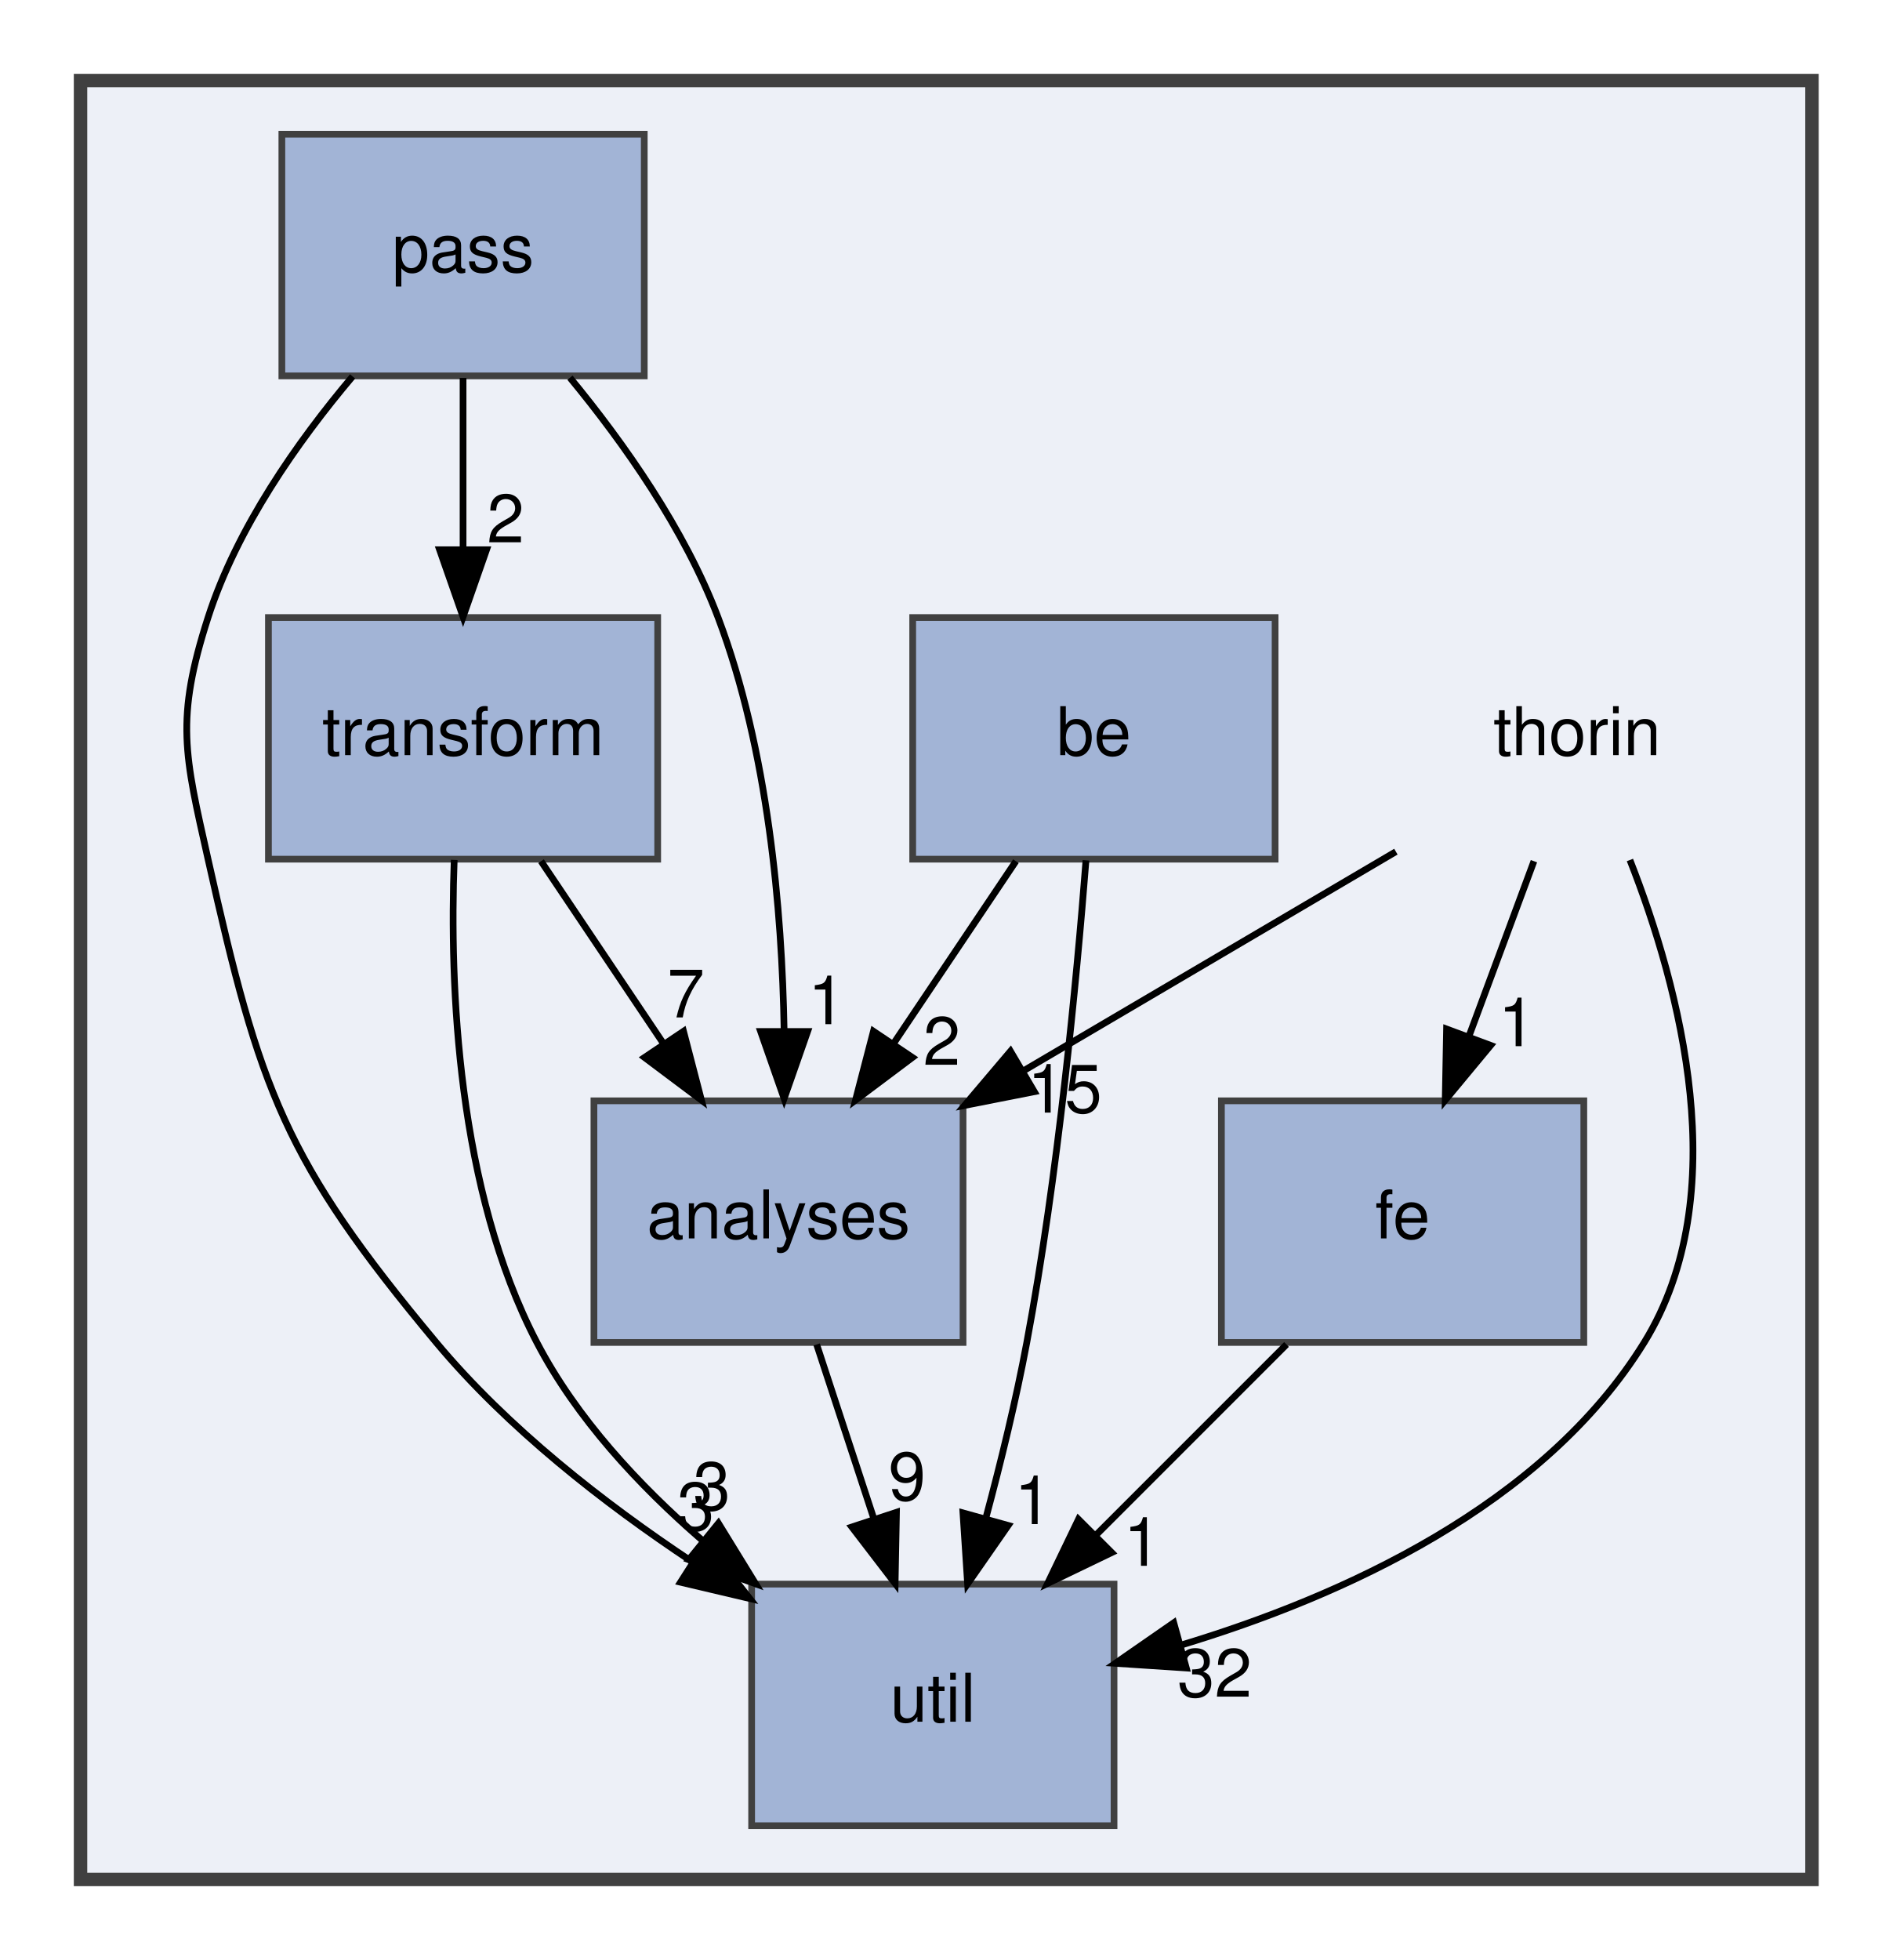
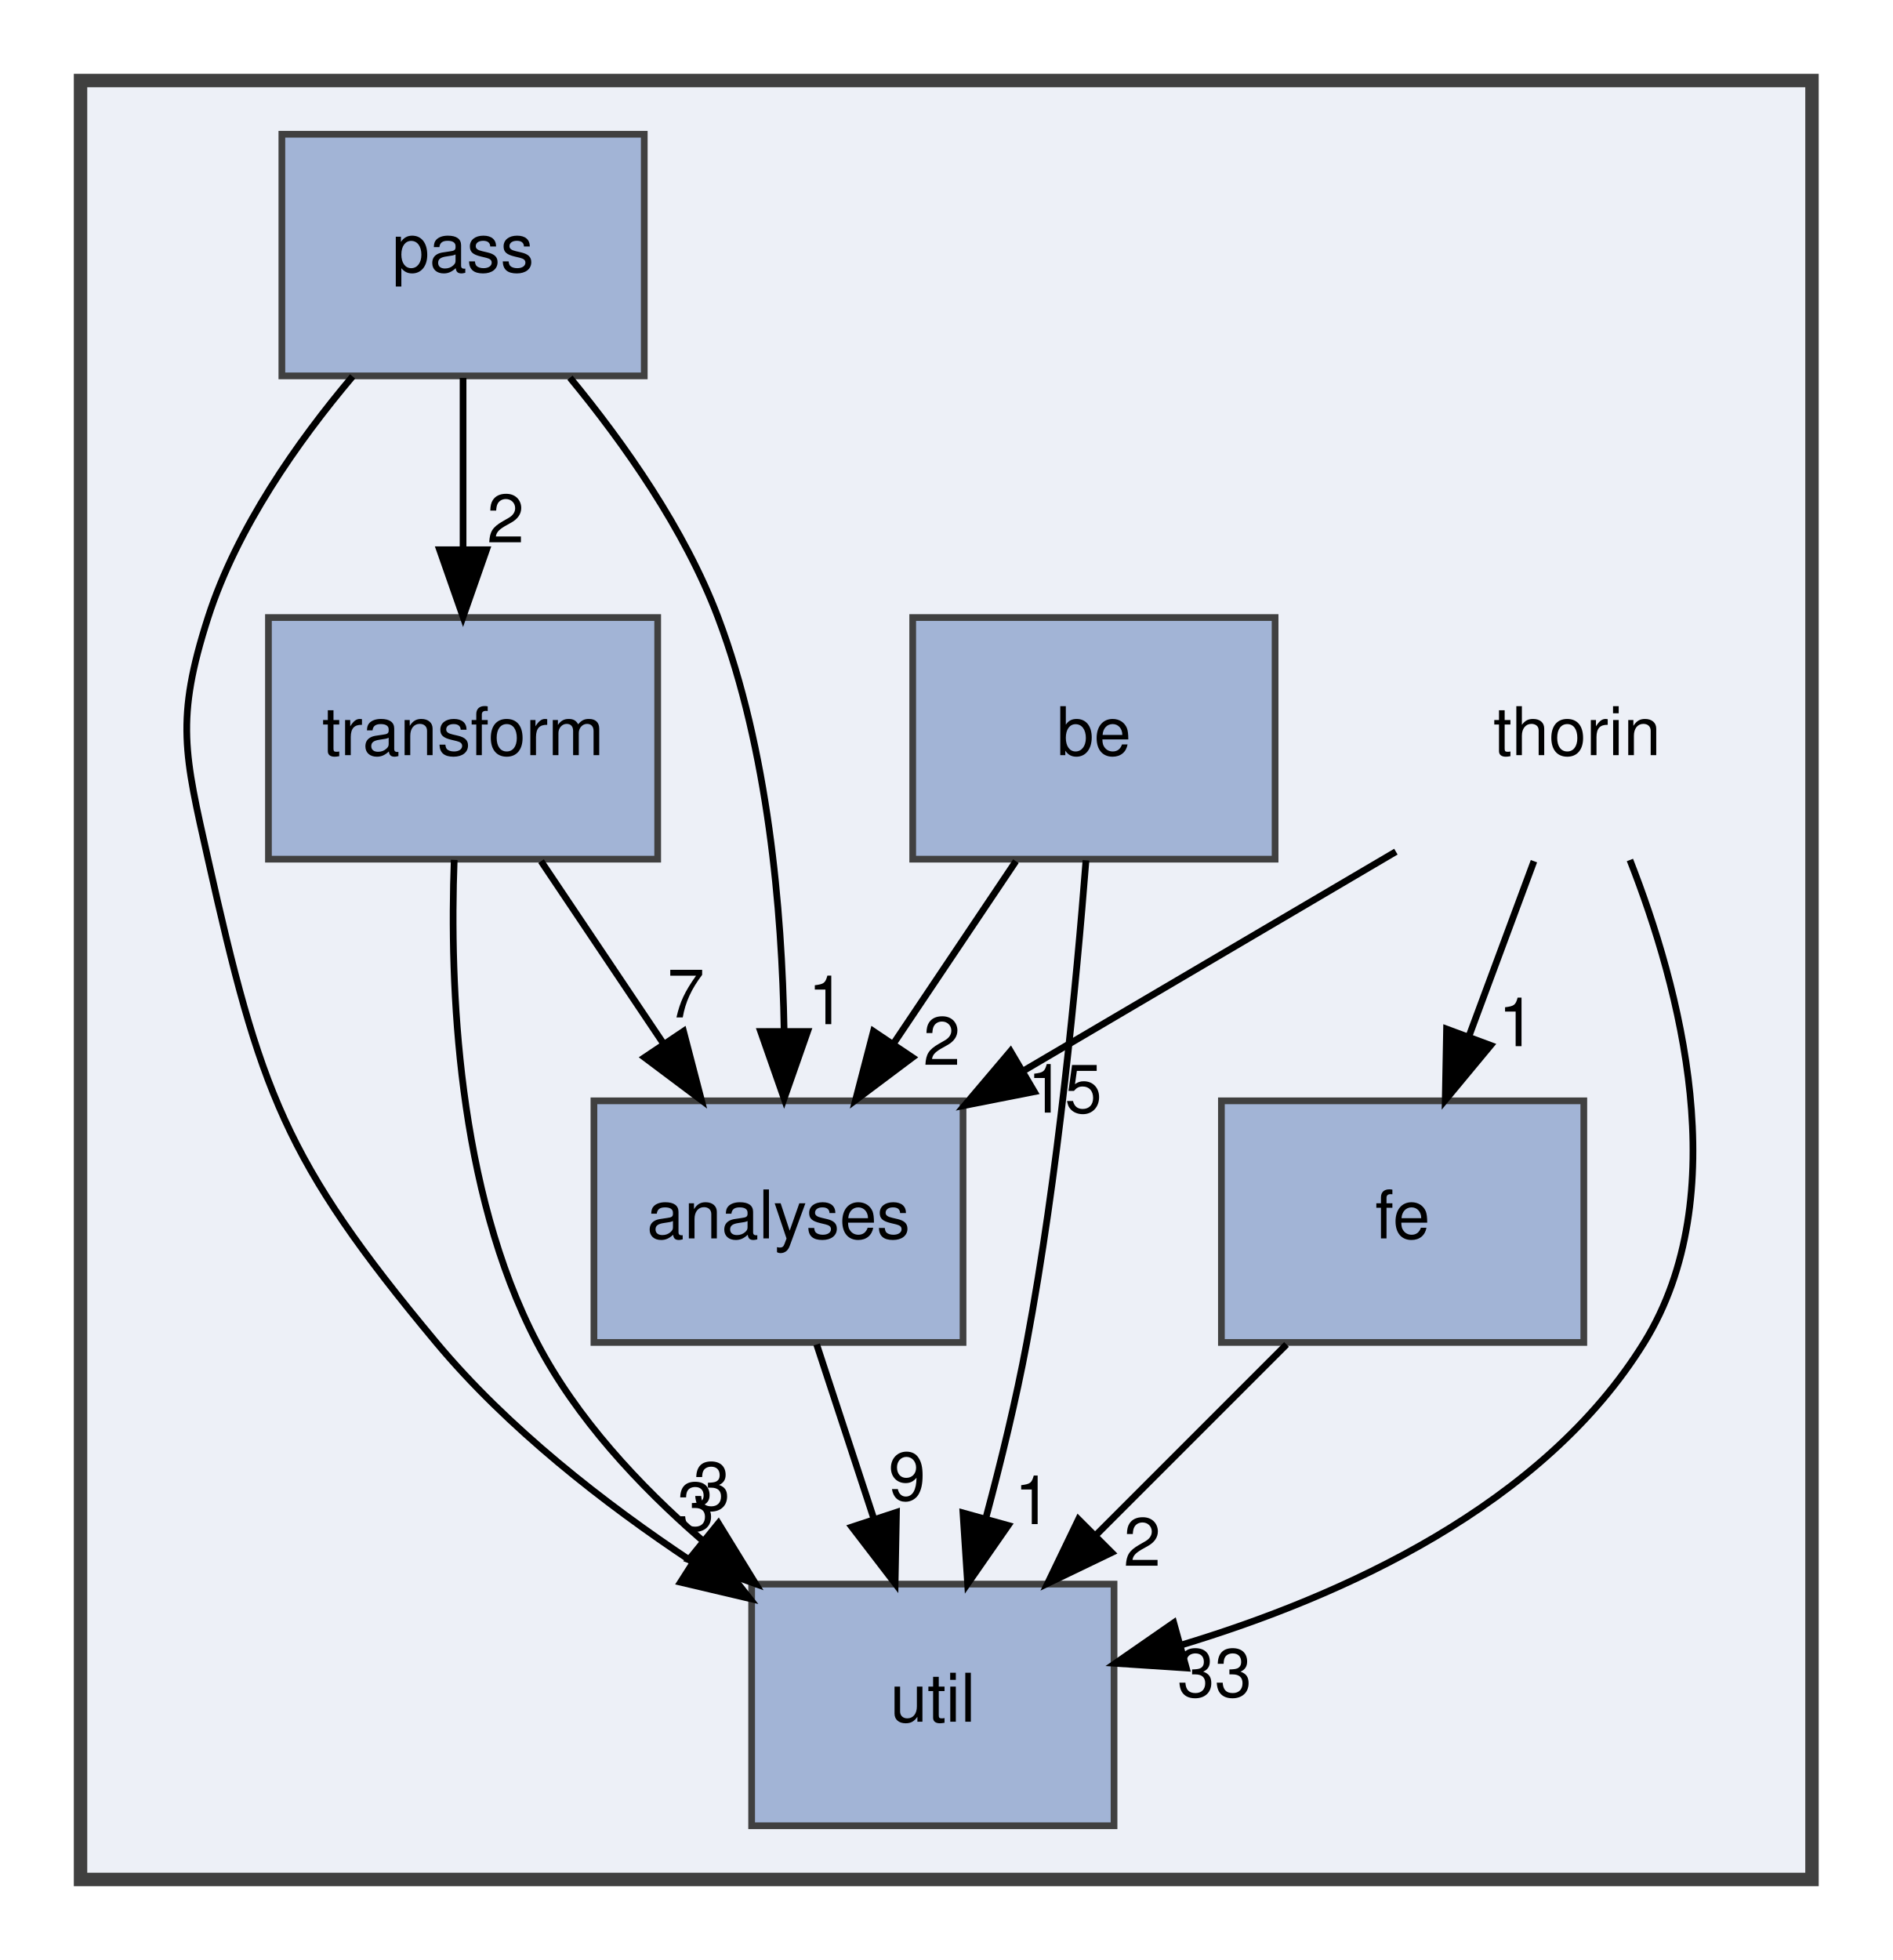
<svg xmlns="http://www.w3.org/2000/svg" xmlns:xlink="http://www.w3.org/1999/xlink" width="282pt" height="292pt" viewBox="0.00 0.00 282.00 292.00">
  <g id="graph0" class="graph" transform="scale(1 1) rotate(0) translate(4 288)">
    <g id="clust1" class="cluster">
      <g id="a_clust1">
        <a xlink:href="dir_6a7c4bb7c40f97e4d670d167d69dfc05.html" target="_top">
          <polygon fill="#edf0f7" stroke="#404040" stroke-width="2" points="8,-8 8,-276 266,-276 266,-8 8,-8" />
        </a>
      </g>
    </g>
    <g id="node1" class="node">
      <text text-anchor="middle" x="231" y="-175.5" font-family="Helvetica,sans-Serif" font-size="10.00">thorin</text>
    </g>
    <g id="node2" class="node">
      <g id="a_node2">
        <a xlink:href="dir_7e048ce593bddfd97190539f41380f52.html" target="_top" xlink:title="analyses">
          <polygon fill="#a2b4d6" stroke="#404040" points="139.5,-124 84.5,-124 84.5,-88 139.5,-88 139.5,-124" />
          <text text-anchor="middle" x="112" y="-103.5" font-family="Helvetica,sans-Serif" font-size="10.00">analyses</text>
        </a>
      </g>
    </g>
    <g id="edge2" class="edge">
      <path fill="none" stroke="black" d="M204,-161.12C187.65,-151.5 166.57,-139.1 148.72,-128.6" />
      <polygon fill="black" stroke="black" points="150.12,-125.36 139.72,-123.31 146.57,-131.39 150.12,-125.36" />
      <g id="a_edge2-headlabel">
        <a xlink:href="dir_000009_000000.html" target="_top" xlink:title="15">
          <text text-anchor="middle" x="154.65" y="-122.24" font-family="Helvetica,sans-Serif" font-size="10.00">15</text>
        </a>
      </g>
    </g>
    <g id="node4" class="node">
      <g id="a_node4">
        <a xlink:href="dir_00b8a2b2659434f54693b2502ad65314.html" target="_top" xlink:title="fe">
          <polygon fill="#a2b4d6" stroke="#404040" points="232,-124 178,-124 178,-88 232,-88 232,-124" />
          <text text-anchor="middle" x="205" y="-103.5" font-family="Helvetica,sans-Serif" font-size="10.00">fe</text>
        </a>
      </g>
    </g>
    <g id="edge1" class="edge">
      <path fill="none" stroke="black" d="M224.57,-159.7C221.64,-151.81 218.11,-142.3 214.86,-133.55" />
      <polygon fill="black" stroke="black" points="218.12,-132.26 211.35,-124.1 211.55,-134.7 218.12,-132.26" />
      <g id="a_edge1-headlabel">
        <a xlink:href="dir_000009_000004.html" target="_top" xlink:title="1">
          <text text-anchor="middle" x="222.03" y="-132.14" font-family="Helvetica,sans-Serif" font-size="10.00">1</text>
        </a>
      </g>
    </g>
    <g id="node7" class="node">
      <g id="a_node7">
        <a xlink:href="dir_b4c1616413e32b88824b4ffdc9da0708.html" target="_top" xlink:title="util">
          <polygon fill="#a2b4d6" stroke="#404040" points="162,-52 108,-52 108,-16 162,-16 162,-52" />
          <text text-anchor="middle" x="135" y="-31.5" font-family="Helvetica,sans-Serif" font-size="10.00">util</text>
        </a>
      </g>
    </g>
    <g id="edge3" class="edge">
      <path fill="none" stroke="black" d="M238.87,-159.88C246.34,-140.86 254.57,-109.96 241,-88 225.98,-63.7 196.06,-50.16 171.83,-42.87" />
      <polygon fill="black" stroke="black" points="172.77,-39.5 162.19,-40.2 170.9,-46.24 172.77,-39.5" />
      <g id="a_edge3-headlabel">
-         <a xlink:href="dir_000009_000011.html" target="_top" xlink:title="32">
-           <text text-anchor="middle" x="176.99" y="-35.22" font-family="Helvetica,sans-Serif" font-size="10.00">32</text>
+         <a xlink:href="dir_000009_000011.html" target="_top" xlink:title="33">
+           <text text-anchor="middle" x="176.99" y="-35.22" font-family="Helvetica,sans-Serif" font-size="10.00">33</text>
        </a>
      </g>
    </g>
    <g id="edge4" class="edge">
      <path fill="none" stroke="black" d="M117.69,-87.7C120.25,-79.9 123.33,-70.51 126.18,-61.83" />
      <polygon fill="black" stroke="black" points="129.58,-62.7 129.38,-52.1 122.93,-60.51 129.58,-62.7" />
      <g id="a_edge4-headlabel">
        <a xlink:href="dir_000000_000011.html" target="_top" xlink:title="9">
          <text text-anchor="middle" x="131.16" y="-64.5" font-family="Helvetica,sans-Serif" font-size="10.00">9</text>
        </a>
      </g>
    </g>
    <g id="node3" class="node">
      <g id="a_node3">
        <a xlink:href="dir_82fb6810da7568ce1cd51d59297302c8.html" target="_top" xlink:title="be">
          <polygon fill="#a2b4d6" stroke="#404040" points="186,-196 132,-196 132,-160 186,-160 186,-196" />
          <text text-anchor="middle" x="159" y="-175.5" font-family="Helvetica,sans-Serif" font-size="10.00">be</text>
        </a>
      </g>
    </g>
    <g id="edge5" class="edge">
      <path fill="none" stroke="black" d="M147.38,-159.7C141.86,-151.47 135.15,-141.48 129.07,-132.42" />
      <polygon fill="black" stroke="black" points="131.96,-130.46 123.48,-124.1 126.15,-134.36 131.96,-130.46" />
      <g id="a_edge5-headlabel">
        <a xlink:href="dir_000001_000000.html" target="_top" xlink:title="2">
          <text text-anchor="middle" x="136.33" y="-129.36" font-family="Helvetica,sans-Serif" font-size="10.00">2</text>
        </a>
      </g>
    </g>
    <g id="edge6" class="edge">
      <path fill="none" stroke="black" d="M157.82,-159.83C156.41,-141.82 153.64,-112.76 149,-88 147.4,-79.45 145.16,-70.25 142.93,-61.95" />
      <polygon fill="black" stroke="black" points="146.23,-60.74 140.18,-52.04 139.49,-62.61 146.23,-60.74" />
      <g id="a_edge6-headlabel">
        <a xlink:href="dir_000001_000011.html" target="_top" xlink:title="1">
          <text text-anchor="middle" x="149.93" y="-60.94" font-family="Helvetica,sans-Serif" font-size="10.00">1</text>
        </a>
      </g>
    </g>
    <g id="edge7" class="edge">
      <path fill="none" stroke="black" d="M187.7,-87.7C179.14,-79.14 168.66,-68.66 159.3,-59.3" />
      <polygon fill="black" stroke="black" points="161.65,-56.7 152.1,-52.1 156.7,-61.65 161.65,-56.7" />
      <g id="a_edge7-headlabel">
-         <a xlink:href="dir_000004_000011.html" target="_top" xlink:title="1">
-           <text text-anchor="middle" x="166.2" y="-54.73" font-family="Helvetica,sans-Serif" font-size="10.00">1</text>
+         <a xlink:href="dir_000004_000011.html" target="_top" xlink:title="2">
+           <text text-anchor="middle" x="166.2" y="-54.73" font-family="Helvetica,sans-Serif" font-size="10.00">2</text>
        </a>
      </g>
    </g>
    <g id="node5" class="node">
      <g id="a_node5">
        <a xlink:href="dir_1ec7729e689b089adde9e24519056c3b.html" target="_top" xlink:title="pass">
          <polygon fill="#a2b4d6" stroke="#404040" points="92,-268 38,-268 38,-232 92,-232 92,-268" />
          <text text-anchor="middle" x="65" y="-247.5" font-family="Helvetica,sans-Serif" font-size="10.00">pass</text>
        </a>
      </g>
    </g>
    <g id="edge9" class="edge">
      <path fill="none" stroke="black" d="M80.93,-231.73C88.97,-221.98 98.04,-209.13 103,-196 110.45,-176.3 112.53,-152.49 112.84,-134.46" />
      <polygon fill="black" stroke="black" points="116.34,-134.33 112.84,-124.33 109.34,-134.33 116.34,-134.33" />
      <g id="a_edge9-headlabel">
        <a xlink:href="dir_000007_000000.html" target="_top" xlink:title="1">
          <text text-anchor="middle" x="119.18" y="-135.42" font-family="Helvetica,sans-Serif" font-size="10.00">1</text>
        </a>
      </g>
    </g>
    <g id="node6" class="node">
      <g id="a_node6">
        <a xlink:href="dir_647d7e517ed52fee7f7d2f5727afce43.html" target="_top" xlink:title="transform">
          <polygon fill="#a2b4d6" stroke="#404040" points="94,-196 36,-196 36,-160 94,-160 94,-196" />
          <text text-anchor="middle" x="65" y="-175.5" font-family="Helvetica,sans-Serif" font-size="10.00">transform</text>
        </a>
      </g>
    </g>
    <g id="edge8" class="edge">
      <path fill="none" stroke="black" d="M65,-231.7C65,-223.98 65,-214.71 65,-206.11" />
      <polygon fill="black" stroke="black" points="68.5,-206.1 65,-196.1 61.5,-206.1 68.5,-206.1" />
      <g id="a_edge8-headlabel">
        <a xlink:href="dir_000007_000010.html" target="_top" xlink:title="2">
          <text text-anchor="middle" x="71.34" y="-207.2" font-family="Helvetica,sans-Serif" font-size="10.00">2</text>
        </a>
      </g>
    </g>
    <g id="edge10" class="edge">
      <path fill="none" stroke="black" d="M48.54,-231.92C40.35,-222.22 31.3,-209.37 27,-196 22.1,-180.77 23.5,-175.61 27,-160 34.74,-125.47 38.33,-115.18 61,-88 71.63,-75.26 85.99,-64.05 99.23,-55.27" />
      <polygon fill="black" stroke="black" points="101.17,-58.18 107.72,-49.85 97.4,-52.28 101.17,-58.18" />
      <g id="a_edge10-headlabel">
        <a xlink:href="dir_000007_000011.html" target="_top" xlink:title="3">
          <text text-anchor="middle" x="99.67" y="-60.01" font-family="Helvetica,sans-Serif" font-size="10.00">3</text>
        </a>
      </g>
    </g>
    <g id="edge11" class="edge">
      <path fill="none" stroke="black" d="M76.62,-159.7C82.14,-151.47 88.85,-141.48 94.93,-132.42" />
      <polygon fill="black" stroke="black" points="97.85,-134.36 100.52,-124.1 92.04,-130.46 97.85,-134.36" />
      <g id="a_edge11-headlabel">
        <a xlink:href="dir_000010_000000.html" target="_top" xlink:title="7">
          <text text-anchor="middle" x="98.2" y="-136.42" font-family="Helvetica,sans-Serif" font-size="10.00">7</text>
        </a>
      </g>
    </g>
    <g id="edge12" class="edge">
      <path fill="none" stroke="black" d="M63.68,-159.89C62.98,-141.16 64.12,-110.77 76,-88 81.87,-76.75 91.17,-66.73 100.66,-58.51" />
      <polygon fill="black" stroke="black" points="103.05,-61.07 108.6,-52.04 98.64,-55.64 103.05,-61.07" />
      <g id="a_edge12-headlabel">
        <a xlink:href="dir_000010_000011.html" target="_top" xlink:title="3">
          <text text-anchor="middle" x="102.06" y="-63.04" font-family="Helvetica,sans-Serif" font-size="10.00">3</text>
        </a>
      </g>
    </g>
  </g>
</svg>
